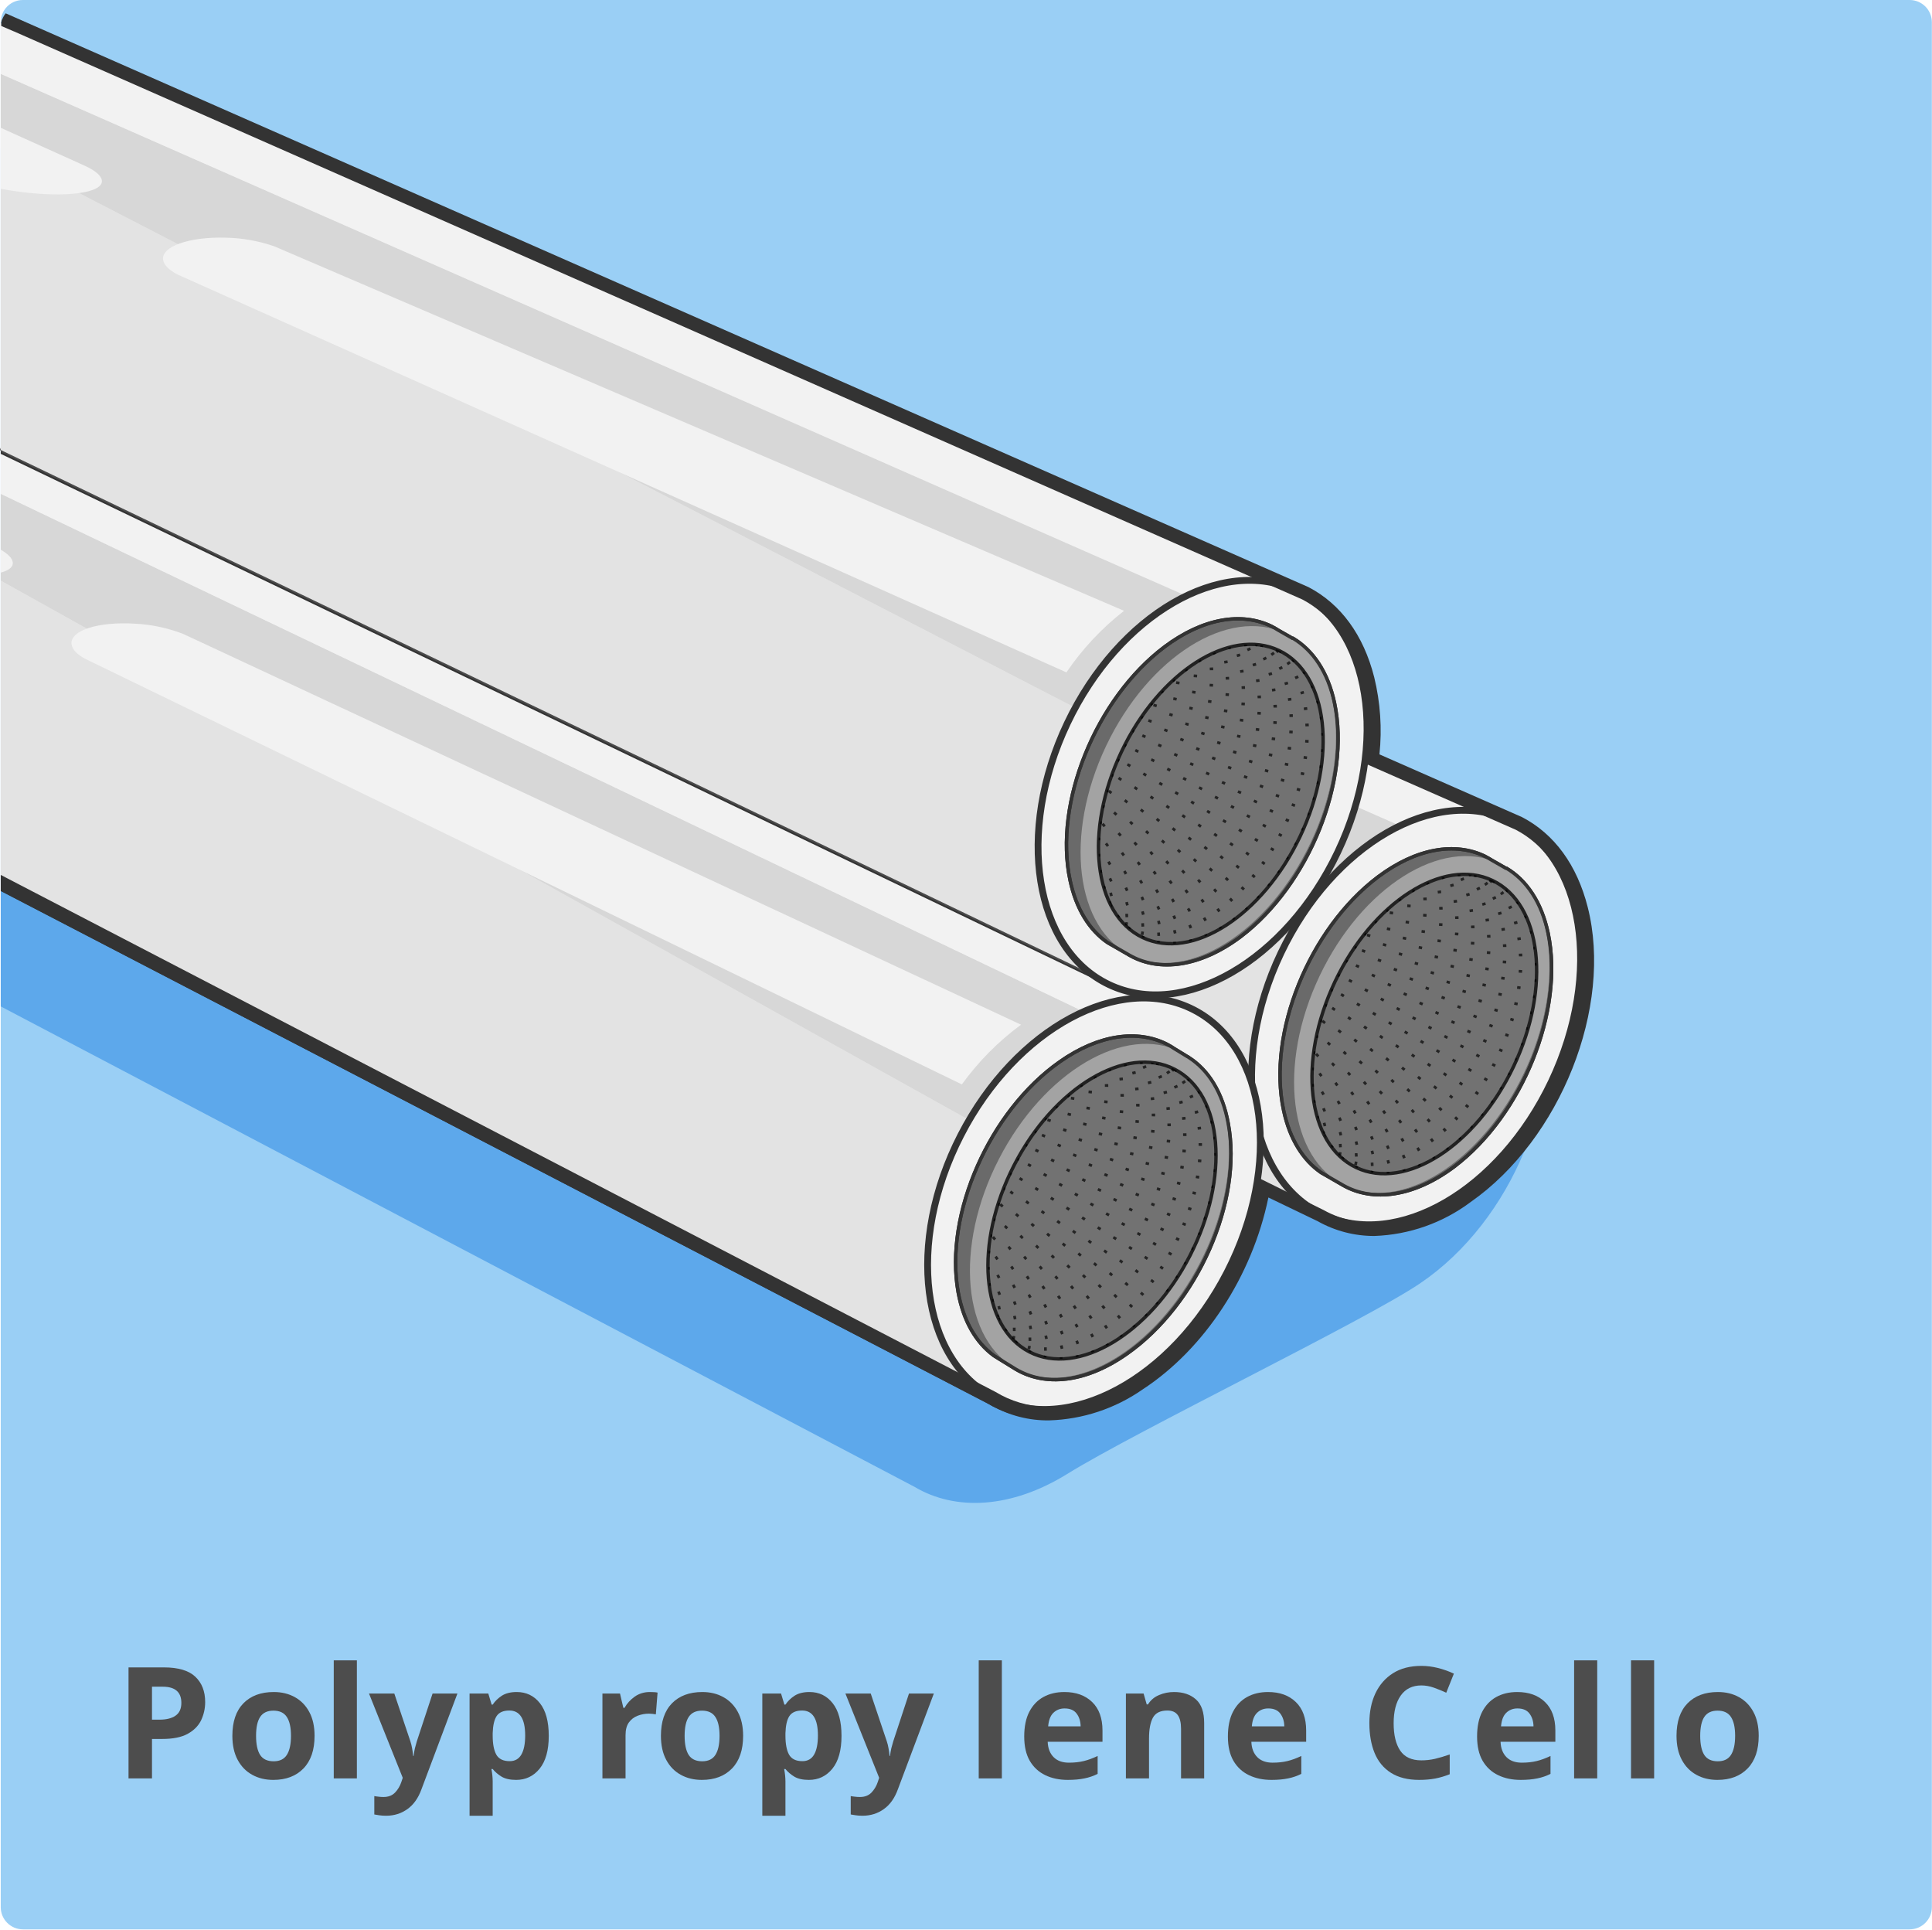
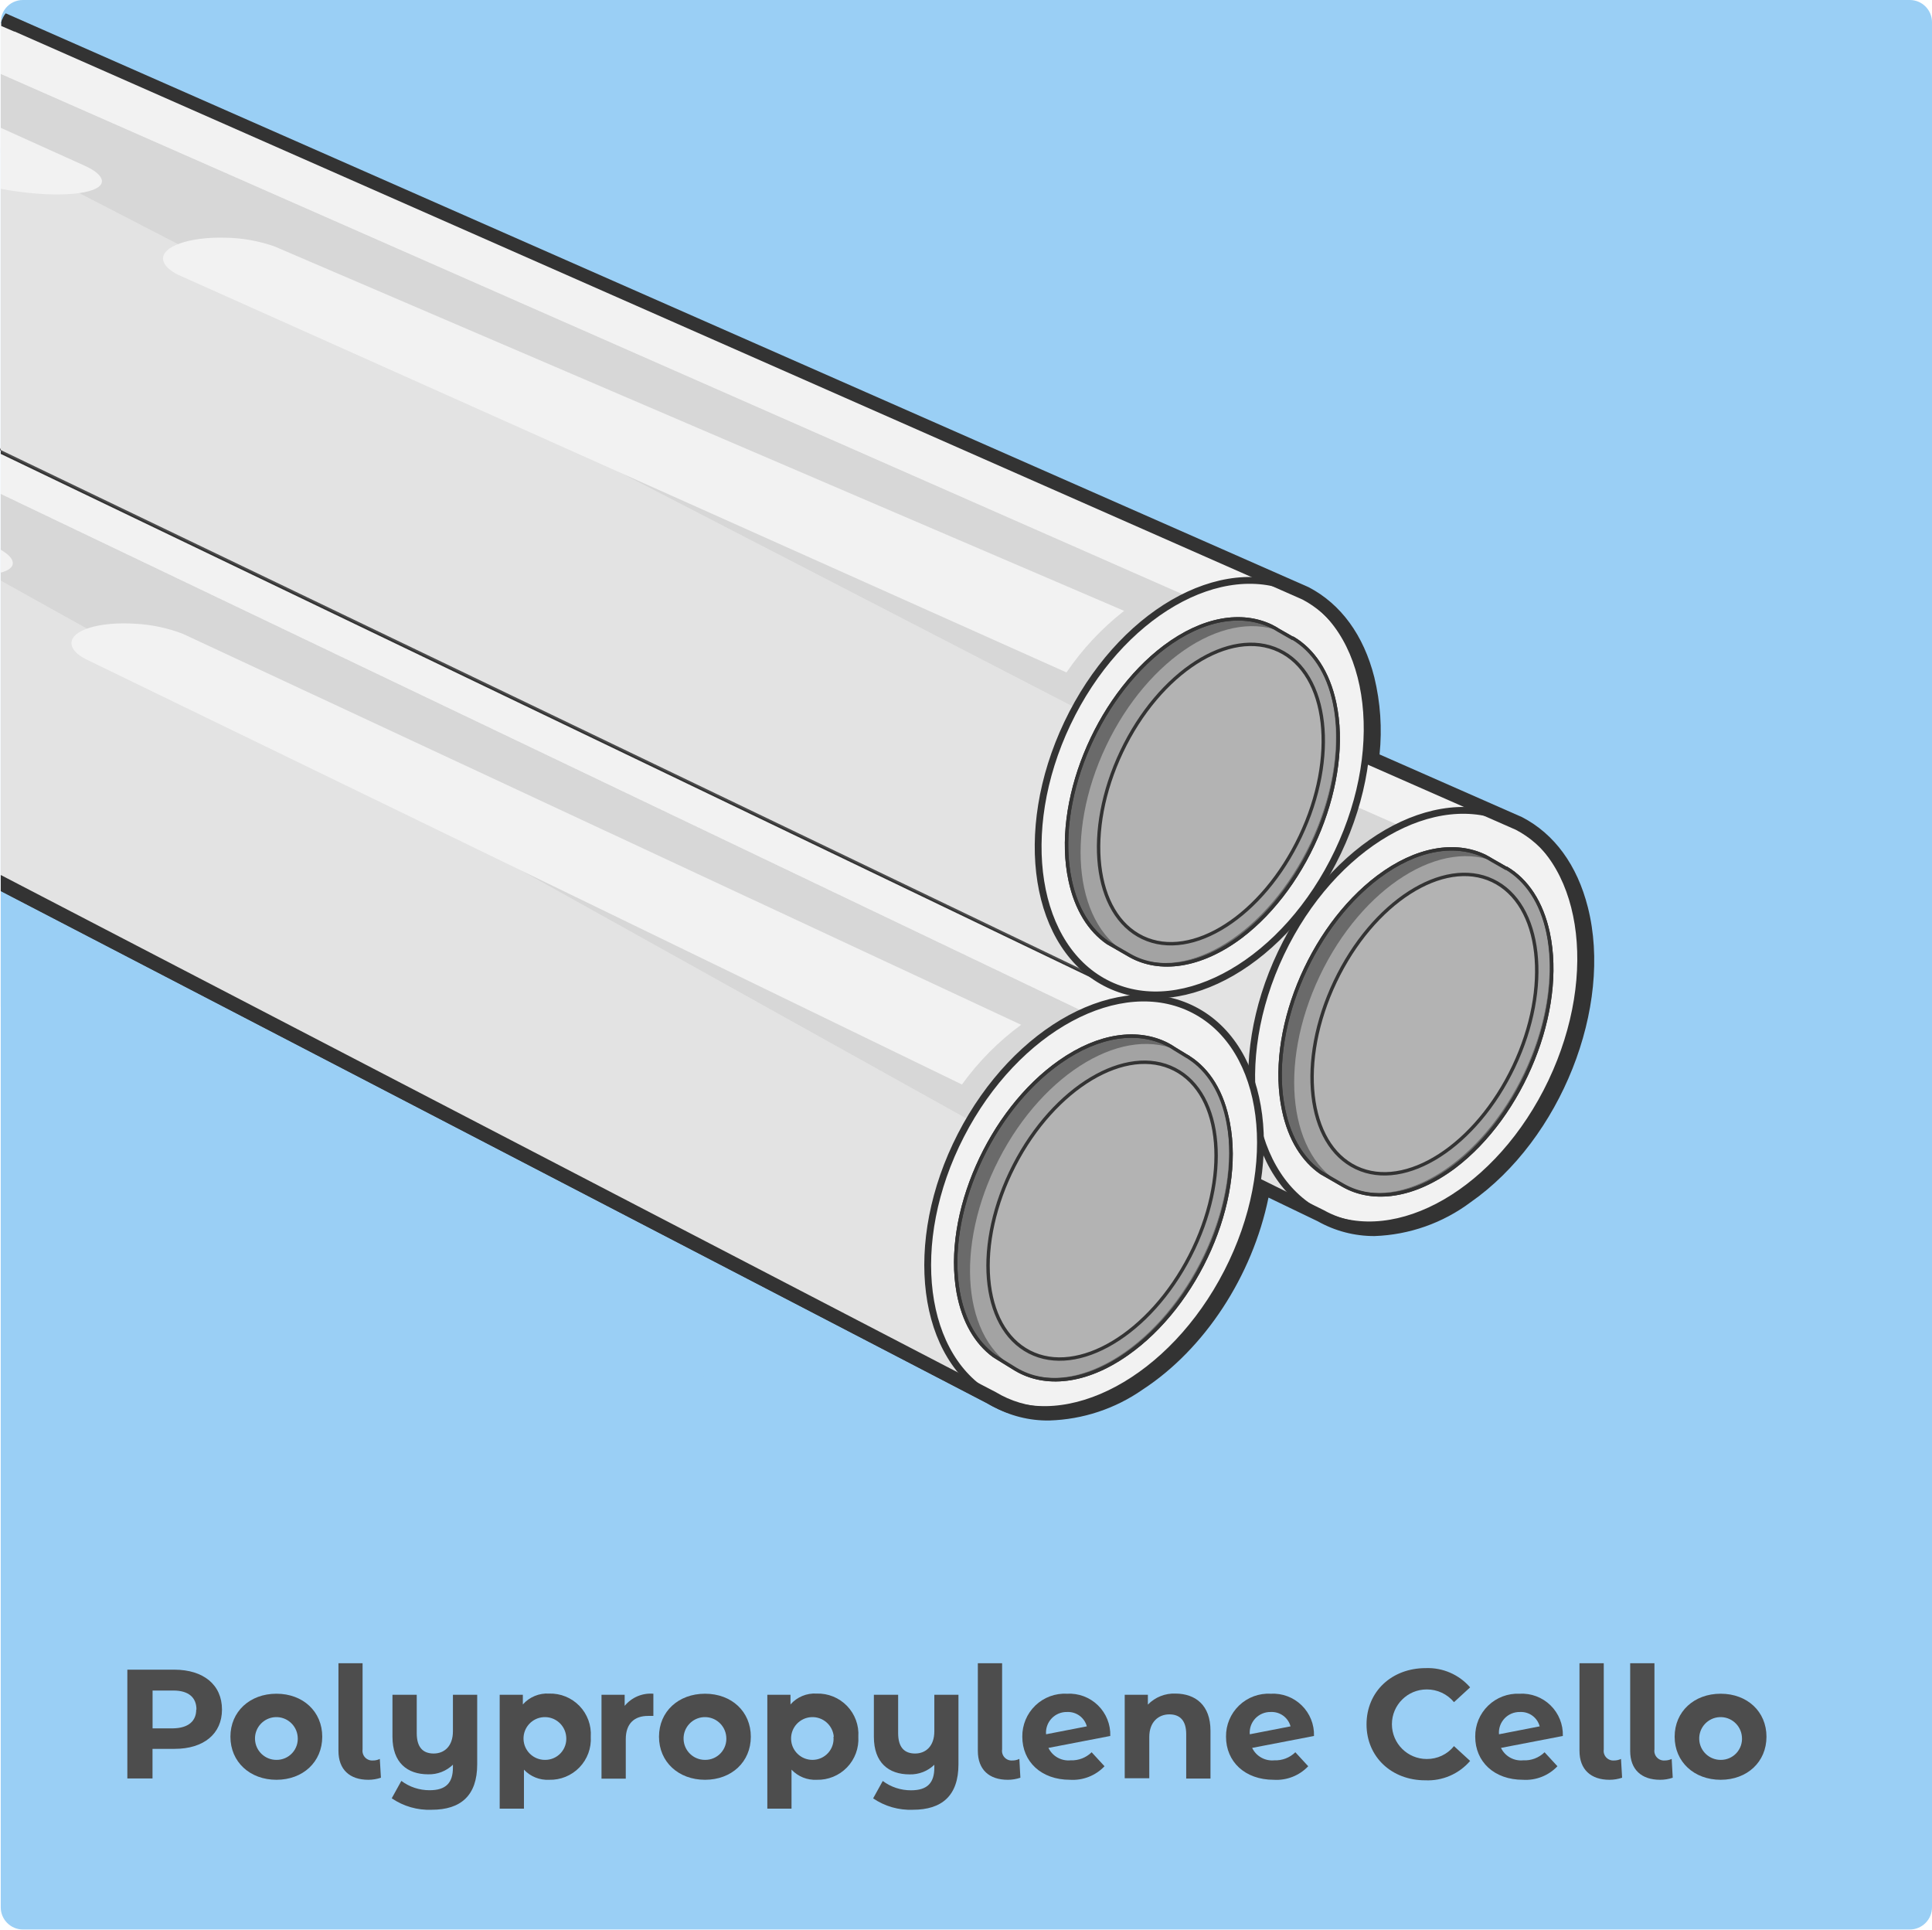
- <svg xmlns="http://www.w3.org/2000/svg" viewBox="0 0 261.12 260.72">
+ <svg xmlns="http://www.w3.org/2000/svg" id="Layer_1" data-name="Layer 1" viewBox="0 0 261.1 260.72">
  <defs>
-     <clipPath id="clip-path">
-       <ellipse cx="192.5" cy="138.37" rx="21.47" ry="13.36" transform="translate(-15.08 252.88) rotate(-64.59)" fill="none" />
+     <style>.cls-1,.cls-10,.cls-14{fill:none;}.cls-2{fill:#9acff5;}.cls-3,.cls-6{fill:#f2f2f2;}.cls-4{fill:#333;}.cls-13,.cls-5,.cls-8{fill:#a3a3a3;}.cls-5{opacity:0.2;}.cls-13,.cls-16,.cls-5{isolation:isolate;}.cls-10,.cls-11,.cls-14,.cls-6,.cls-7{stroke:#333;stroke-miterlimit:10;}.cls-6{stroke-width:0.92px;}.cls-7{fill:#6a6a6a;}.cls-10,.cls-11,.cls-14,.cls-7{stroke-width:0.46px;}.cls-9{clip-path:url(#clip-path);}.cls-10{stroke-dasharray:0.37 1.84;}.cls-11{fill:#b3b3b3;}.cls-12{clip-path:url(#clip-path-2);}.cls-13{opacity:0.5;}.cls-15{clip-path:url(#clip-path-3);}.cls-17{fill:#4d4d4d;}</style>
+     <clipPath id="clip-path" transform="translate(0 0)">
+       <ellipse class="cls-1" cx="192.5" cy="138.38" rx="21.47" ry="13.36" transform="translate(-15.09 252.88) rotate(-64.59)" />
    </clipPath>
-     <clipPath id="clip-path-2">
-       <ellipse cx="148.93" cy="163.57" rx="21.47" ry="13.36" transform="translate(-64.62 221.28) rotate(-62.8)" fill="none" />
+     <clipPath id="clip-path-2" transform="translate(0 0)">
+       <ellipse class="cls-1" cx="148.94" cy="163.59" rx="21.47" ry="13.36" transform="translate(-64.64 221.28) rotate(-62.8)" />
    </clipPath>
-     <clipPath id="clip-path-3">
-       <ellipse cx="163.64" cy="107.29" rx="21.47" ry="13.36" transform="translate(-3.48 209.07) rotate(-64.59)" fill="none" />
+     <clipPath id="clip-path-3" transform="translate(0 0)">
+       <ellipse class="cls-1" cx="163.65" cy="107.3" rx="21.47" ry="13.36" transform="translate(-3.49 209.07) rotate(-64.59)" />
    </clipPath>
  </defs>
-   <g style="isolation:isolate">
-     <g id="Layer_1" data-name="Layer 1">
-       <path d="M.1,3V257.72a3,3,0,0,0,3,3h255a3,3,0,0,0,3-3V3a3,3,0,0,0-3-3H3.1A3,3,0,0,0,.77,1.1a3,3,0,0,0-.6,1.25v0l0,.46A.76.76,0,0,0,.1,3Z" fill="#9acff5" />
-       <path d="M.1,20V136l123.5,64.92c5.51,3.29,13.07,2.95,20.64-1.74,9.41-5.83,40.34-20.77,47.7-25.76,12.45-8.42,19.69-26.06,16.19-39.38-1.48-5.62-4.64-9.58-8.73-11.64l-21.57-9.2a30,30,0,0,0-.63-11.14c-1.48-5.63-4.64-9.58-8.74-11.64Z" fill="#9acff5" style="mix-blend-mode:multiply" />
-       <path d="M29,34.78V92.15l148.93,71.53a14.86,14.86,0,0,0,9.12,1.71,23,23,0,0,0,10.4-4.22c11.82-8.27,18.7-25.57,15.38-38.63-1.41-5.52-4.41-9.4-8.3-11.42L29.09,33.9l-.06.23A2.81,2.81,0,0,0,29,34.78Z" fill="#f2f2f2" />
-       <path d="M29,91.89v.52l148.83,71.48a14.7,14.7,0,0,0,7.28,1.87,22,22,0,0,0,12.47-4.41c11.87-8.3,18.81-25.74,15.47-38.87-1.38-5.43-4.29-9.43-8.41-11.57L29.17,33.68a2.15,2.15,0,0,0-.14.45l175.37,77.2c4,2.07,6.81,6,8.16,11.27,3.3,13-3.56,30.17-15.28,38.38-6.72,4.69-13.75,5.61-19.28,2.5h0Z" fill="#333" />
-       <path d="M29,41.07v10.6l158.88,82.09c4.06,2.44,7,6.74,8,12.61a30.24,30.24,0,0,1-.41,11.53c7.37-9.05,11-21.86,8.42-32.08-1.41-5.52-4.41-9.4-8.3-11.42Z" fill="#a3a3a3" opacity="0.2" />
-       <path d="M29,41.07V92.15l148.93,71.53a14.86,14.86,0,0,0,9.12,1.71c.48-.29,1-.61,1.44-.94,11.82-8.27,18.7-25.56,15.38-38.63-1.41-5.52-4.41-9.4-8.3-11.42Z" fill="#a3a3a3" opacity="0.2" />
-       <ellipse cx="191.39" cy="137.51" rx="29.47" ry="20.24" transform="translate(-14.96 251.34) rotate(-64.58)" fill="#f2f2f2" stroke="#333" stroke-miterlimit="10" stroke-width="0.92" />
-       <path d="M209.23,126.08c-.89-4.18-2.92-7.14-5.62-8.75h0l-.09,0-.11-.07-1.75-1c-.33-.2-.67-.4-1-.57h0c-4-1.91-9.21-1.1-14.43,2.82-9.27,7-15,21.09-12.74,31.55.83,3.9,2.64,6.73,5.07,8.4l0,0,.63.36.14.08,2.22,1.28h0c4,2.27,9.52,1.58,15-2.53C205.76,150.67,211.46,136.55,209.23,126.08Z" fill="#6a6a6a" stroke="#333" stroke-miterlimit="10" stroke-width="0.46" />
-       <ellipse cx="192.16" cy="138.44" rx="24.12" ry="15.29" transform="translate(-15.34 252.61) rotate(-64.59)" fill="#a3a3a3" />
-       <g clip-path="url(#clip-path)">
-         <ellipse cx="190.34" cy="137.11" rx="21.47" ry="13.36" transform="translate(-15.17 250.22) rotate(-64.59)" fill="none" stroke="#333" stroke-miterlimit="10" stroke-width="0.46" stroke-dasharray="0.37 1.84" />
-         <ellipse cx="192.5" cy="138.37" rx="21.47" ry="13.36" transform="translate(-15.08 252.88) rotate(-64.59)" fill="none" stroke="#333" stroke-miterlimit="10" stroke-width="0.46" stroke-dasharray="0.37 1.84" />
-         <ellipse cx="188.19" cy="135.85" rx="21.47" ry="13.36" transform="translate(-15.26 247.55) rotate(-64.59)" fill="none" stroke="#333" stroke-miterlimit="10" stroke-width="0.46" stroke-dasharray="0.37 1.84" />
-         <ellipse cx="186.04" cy="134.59" rx="21.47" ry="13.36" transform="translate(-15.35 244.89) rotate(-64.59)" fill="none" stroke="#333" stroke-miterlimit="10" stroke-width="0.46" stroke-dasharray="0.37 1.84" />
-         <ellipse cx="183.89" cy="133.32" rx="21.47" ry="13.36" transform="translate(-15.44 242.22) rotate(-64.59)" fill="none" stroke="#333" stroke-miterlimit="10" stroke-width="0.46" stroke-dasharray="0.37 1.84" />
-         <ellipse cx="181.73" cy="132.06" rx="21.47" ry="13.36" transform="translate(-15.53 239.56) rotate(-64.59)" fill="none" stroke="#333" stroke-miterlimit="10" stroke-width="0.46" stroke-dasharray="0.37 1.84" />
-         <ellipse cx="179.58" cy="130.8" rx="21.47" ry="13.36" transform="translate(-15.62 236.89) rotate(-64.59)" fill="none" stroke="#333" stroke-miterlimit="10" stroke-width="0.46" stroke-dasharray="0.37 1.84" />
-         <ellipse cx="177.43" cy="129.54" rx="21.47" ry="13.36" transform="translate(-15.71 234.23) rotate(-64.59)" fill="none" stroke="#333" stroke-miterlimit="10" stroke-width="0.46" stroke-dasharray="0.37 1.84" />
-         <ellipse cx="175.28" cy="128.28" rx="21.47" ry="13.36" transform="translate(-15.8 231.56) rotate(-64.59)" fill="none" stroke="#333" stroke-miterlimit="10" stroke-width="0.46" stroke-dasharray="0.37 1.84" />
-         <ellipse cx="173.12" cy="127.01" rx="21.47" ry="13.36" transform="translate(-15.88 228.9) rotate(-64.59)" fill="none" stroke="#333" stroke-miterlimit="10" stroke-width="0.46" stroke-dasharray="0.37 1.84" />
-         <ellipse cx="170.97" cy="125.75" rx="21.47" ry="13.36" transform="translate(-15.97 226.23) rotate(-64.59)" fill="none" stroke="#333" stroke-miterlimit="10" stroke-width="0.46" stroke-dasharray="0.37 1.84" />
-       </g>
-       <ellipse cx="192.5" cy="138.37" rx="21.47" ry="13.36" transform="translate(-15.08 252.88) rotate(-64.59)" fill="#b3b3b3" stroke="#333" stroke-miterlimit="10" stroke-width="0.46" style="mix-blend-mode:multiply" />
-       <path d="M166.39,170.74,53.14,117.93a21,21,0,0,0-6.5-1.38c-5-.31-8.82.94-8.58,2.78.09.72.79,1.43,1.91,2l118.37,57.44A36.68,36.68,0,0,1,166.39,170.74Z" fill="#f2f2f2" />
-       <path d="M.1,59.42v59.69l133.44,69.3a14.89,14.89,0,0,0,9.07,2,23,23,0,0,0,10.52-3.9c12.08-7.89,19.49-25,16.58-38.13-1.23-5.56-4.11-9.53-7.94-11.67Z" fill="#f2f2f2" />
-       <path d="M.12,119.87v.52l133.22,69.2a14.78,14.78,0,0,0,7.22,2.09,22,22,0,0,0,12.6-4c12.12-7.92,19.6-25.14,16.67-38.36-1.21-5.47-4-9.56-8-11.83L.15,60.39a2.52,2.52,0,0,0-.15.44l161.57,77.05c3.92,2.2,6.62,6.18,7.8,11.52,2.89,13.06-4.5,30-16.47,37.89-6.86,4.47-13.92,5.17-19.35,1.89h0Z" fill="#333" />
-       <path d="M.1,66.75V78.44l144.33,80.38c4,2.56,6.75,7,7.58,12.85a30.16,30.16,0,0,1-.77,11.51c7.65-8.81,11.7-21.5,9.42-31.8-1.24-5.56-4.12-9.53-7.94-11.67Z" fill="#a3a3a3" opacity="0.2" />
-       <path d="M.1,66.75v52.36l133.44,69.3a14.89,14.89,0,0,0,9.07,2q.73-.42,1.47-.9c12.07-7.89,19.48-25,16.57-38.13-1.23-5.56-4.11-9.53-7.93-11.67Z" fill="#a3a3a3" opacity="0.2" />
-       <ellipse cx="147.86" cy="162.67" rx="29.47" ry="20.24" transform="translate(-64.42 219.78) rotate(-62.79)" fill="#f2f2f2" stroke="#333" stroke-miterlimit="10" stroke-width="0.92" />
-       <path d="M166,151.81c-.76-4.2-2.69-7.23-5.34-8.92h0l-.08-.06-.12-.06-1.72-1.05a10,10,0,0,0-1-.6h0c-3.92-2-9.18-1.39-14.52,2.37-9.48,6.66-15.62,20.6-13.72,31.13.71,3.92,2.43,6.81,4.81,8.56l0,0,.62.39.13.08,2.19,1.35h0c4,2.39,9.47,1.87,15.06-2.06C161.81,176.28,168,162.34,166,151.81Z" fill="#6a6a6a" stroke="#333" stroke-miterlimit="10" stroke-width="0.46" />
-       <ellipse cx="148.6" cy="163.63" rx="24.12" ry="15.29" transform="translate(-64.86 221) rotate(-62.8)" fill="#a3a3a3" />
-       <g clip-path="url(#clip-path-2)">
-         <ellipse cx="148.6" cy="163.63" rx="24.12" ry="15.29" transform="translate(-64.86 221) rotate(-62.8)" fill="#a3a3a3" opacity="0.5" />
-         <ellipse cx="146.82" cy="162.24" rx="21.47" ry="13.36" transform="translate(-64.59 218.68) rotate(-62.8)" fill="none" stroke="#333" stroke-miterlimit="10" stroke-width="0.46" stroke-dasharray="0.37 1.84" />
-         <ellipse cx="148.93" cy="163.57" rx="21.47" ry="13.36" transform="translate(-64.62 221.28) rotate(-62.8)" fill="none" stroke="#333" stroke-miterlimit="10" stroke-width="0.46" stroke-dasharray="0.37 1.84" />
-         <ellipse cx="144.71" cy="160.92" rx="21.47" ry="13.36" transform="translate(-64.55 216.08) rotate(-62.8)" fill="none" stroke="#333" stroke-miterlimit="10" stroke-width="0.46" stroke-dasharray="0.37 1.84" />
-         <ellipse cx="142.6" cy="159.59" rx="21.47" ry="13.36" transform="translate(-64.52 213.48) rotate(-62.8)" fill="none" stroke="#333" stroke-miterlimit="10" stroke-width="0.46" stroke-dasharray="0.37 1.84" />
-         <ellipse cx="140.49" cy="158.26" rx="21.47" ry="13.36" transform="translate(-64.49 210.88) rotate(-62.8)" fill="none" stroke="#333" stroke-miterlimit="10" stroke-width="0.46" stroke-dasharray="0.37 1.84" />
-         <ellipse cx="138.37" cy="156.93" rx="21.47" ry="13.36" transform="translate(-64.45 208.28) rotate(-62.8)" fill="none" stroke="#333" stroke-miterlimit="10" stroke-width="0.46" stroke-dasharray="0.37 1.84" />
-         <ellipse cx="136.26" cy="155.6" rx="21.47" ry="13.36" transform="translate(-64.42 205.68) rotate(-62.8)" fill="none" stroke="#333" stroke-miterlimit="10" stroke-width="0.46" stroke-dasharray="0.37 1.84" />
-         <ellipse cx="134.15" cy="154.27" rx="21.47" ry="13.36" transform="translate(-64.38 203.08) rotate(-62.8)" fill="none" stroke="#333" stroke-miterlimit="10" stroke-width="0.46" stroke-dasharray="0.37 1.84" />
-         <ellipse cx="132.04" cy="152.94" rx="21.47" ry="13.36" transform="translate(-64.35 200.48) rotate(-62.8)" fill="none" stroke="#333" stroke-miterlimit="10" stroke-width="0.46" stroke-dasharray="0.37 1.84" />
-         <ellipse cx="129.93" cy="151.62" rx="21.47" ry="13.36" transform="translate(-64.31 197.88) rotate(-62.8)" fill="none" stroke="#333" stroke-miterlimit="10" stroke-width="0.46" stroke-dasharray="0.37 1.84" />
-         <ellipse cx="127.81" cy="150.29" rx="21.47" ry="13.36" transform="translate(-64.28 195.28) rotate(-62.8)" fill="none" stroke="#333" stroke-miterlimit="10" stroke-width="0.46" stroke-dasharray="0.37 1.84" />
-       </g>
-       <ellipse cx="148.93" cy="163.57" rx="21.47" ry="13.36" transform="translate(-64.62 221.28) rotate(-62.8)" fill="#b3b3b3" stroke="#333" stroke-miterlimit="10" stroke-width="0.46" style="mix-blend-mode:multiply" />
-       <path d="M138,138.47,24.75,85.66a21,21,0,0,0-6.5-1.38c-5-.31-8.82.93-8.58,2.78.09.72.79,1.43,1.91,2L130,146.54A36.68,36.68,0,0,1,138,138.47Z" fill="#f2f2f2" />
-       <path d="M.1,74.28v3.1c1.08-.29,1.68-.75,1.63-1.35S1.09,74.87.1,74.28Z" fill="#f2f2f2" />
-       <path d="M166,151.81c-.76-4.2-2.69-7.23-5.34-8.92h0l-.08-.06-.12-.06-1.72-1.05a10,10,0,0,0-1-.6h0c-3.92-2-9.18-1.39-14.52,2.37-9.48,6.66-15.62,20.6-13.72,31.13.71,3.92,2.43,6.81,4.81,8.56l0,0,.62.39.13.08,2.19,1.35h0c4,2.39,9.47,1.87,15.06-2.06C161.81,176.28,168,162.34,166,151.81Z" fill="none" stroke="#333" stroke-miterlimit="10" stroke-width="0.46" />
-       <path d="M209.23,126.08c-.89-4.18-2.92-7.14-5.62-8.75h0l-.09,0-.11-.07-1.75-1c-.33-.2-.67-.4-1-.57h0c-4-1.91-9.21-1.1-14.43,2.82-9.27,7-15,21.09-12.74,31.55.83,3.9,2.64,6.73,5.07,8.4l0,0,.63.36.14.08,2.22,1.28h0c4,2.27,9.52,1.58,15-2.53C205.76,150.67,211.46,136.55,209.23,126.08Z" fill="none" stroke="#333" stroke-miterlimit="10" stroke-width="0.46" />
-       <path d="M.1,3.7V61.07L149,132.6a14.86,14.86,0,0,0,9.12,1.71,23,23,0,0,0,10.4-4.22c11.82-8.27,18.7-25.57,15.38-38.63-1.41-5.52-4.41-9.4-8.3-11.42L.23,2.82l-.06.23A2.81,2.81,0,0,0,.1,3.7Z" fill="#f2f2f2" />
-       <path d="M.1,60.81v.52l148.83,71.48a14.7,14.7,0,0,0,7.28,1.87,22,22,0,0,0,12.47-4.41c11.87-8.3,18.81-25.74,15.47-38.87-1.38-5.43-4.29-9.43-8.41-11.57L.31,2.6a2.15,2.15,0,0,0-.14.45l175.37,77.2c4,2.07,6.81,6,8.16,11.27,3.3,13-3.56,30.17-15.28,38.38-6.72,4.69-13.75,5.61-19.28,2.5h0Z" fill="#333" />
-       <path d="M.1,10v10.6L159,102.68c4.06,2.44,7,6.74,8,12.61a30.24,30.24,0,0,1-.41,11.53c7.37-9,11-21.86,8.42-32.08-1.41-5.52-4.41-9.4-8.3-11.42Z" fill="#a3a3a3" opacity="0.2" />
-       <path d="M.1,10V61.07L149,132.6a14.86,14.86,0,0,0,9.12,1.71c.48-.29,1-.61,1.44-.94,11.82-8.27,18.7-25.56,15.38-38.63-1.41-5.52-4.41-9.4-8.3-11.42Z" fill="#a3a3a3" opacity="0.2" />
-       <ellipse cx="162.53" cy="106.43" rx="29.47" ry="20.24" transform="translate(-3.36 207.54) rotate(-64.58)" fill="#f2f2f2" stroke="#333" stroke-miterlimit="10" stroke-width="0.92" />
-       <path d="M180.37,95c-.89-4.18-2.92-7.14-5.62-8.75h0l-.09,0-.11-.07-1.75-1a10.2,10.2,0,0,0-1-.57h0c-4-1.91-9.21-1.1-14.43,2.82-9.27,7-15,21.09-12.74,31.55.83,3.89,2.64,6.73,5.07,8.4l0,0,.63.36.14.08,2.22,1.28h0c4,2.27,9.52,1.58,15-2.53C176.9,119.59,182.6,105.47,180.37,95Z" fill="#6a6a6a" stroke="#333" stroke-miterlimit="10" stroke-width="0.46" />
-       <ellipse cx="163.3" cy="107.36" rx="24.12" ry="15.29" transform="translate(-3.74 208.8) rotate(-64.59)" fill="#a3a3a3" />
-       <g clip-path="url(#clip-path-3)">
-         <ellipse cx="163.3" cy="107.36" rx="24.12" ry="15.29" transform="translate(-3.74 208.8) rotate(-64.59)" fill="#a3a3a3" opacity="0.5" />
-         <ellipse cx="161.48" cy="106.03" rx="21.47" ry="13.36" transform="translate(-3.57 206.4) rotate(-64.59)" fill="none" stroke="#333" stroke-miterlimit="10" stroke-width="0.46" stroke-dasharray="0.37 1.84" />
-         <ellipse cx="163.64" cy="107.29" rx="21.47" ry="13.36" transform="translate(-3.48 209.07) rotate(-64.59)" fill="none" stroke="#333" stroke-miterlimit="10" stroke-width="0.46" stroke-dasharray="0.37 1.84" />
-         <ellipse cx="159.33" cy="104.77" rx="21.47" ry="13.36" transform="translate(-3.66 203.74) rotate(-64.59)" fill="none" stroke="#333" stroke-miterlimit="10" stroke-width="0.46" stroke-dasharray="0.37 1.84" />
-         <ellipse cx="157.18" cy="103.5" rx="21.47" ry="13.36" transform="translate(-3.75 201.07) rotate(-64.59)" fill="none" stroke="#333" stroke-miterlimit="10" stroke-width="0.46" stroke-dasharray="0.37 1.84" />
-         <ellipse cx="155.03" cy="102.24" rx="21.47" ry="13.36" transform="translate(-3.84 198.41) rotate(-64.59)" fill="none" stroke="#333" stroke-miterlimit="10" stroke-width="0.46" stroke-dasharray="0.37 1.84" />
-         <ellipse cx="152.87" cy="100.98" rx="21.47" ry="13.36" transform="translate(-3.93 195.74) rotate(-64.59)" fill="none" stroke="#333" stroke-miterlimit="10" stroke-width="0.46" stroke-dasharray="0.37 1.84" />
-         <ellipse cx="150.72" cy="99.72" rx="21.47" ry="13.36" transform="translate(-4.02 193.08) rotate(-64.59)" fill="none" stroke="#333" stroke-miterlimit="10" stroke-width="0.46" stroke-dasharray="0.37 1.84" />
-         <ellipse cx="148.57" cy="98.46" rx="21.47" ry="13.36" transform="translate(-4.11 190.41) rotate(-64.59)" fill="none" stroke="#333" stroke-miterlimit="10" stroke-width="0.46" stroke-dasharray="0.37 1.84" />
-         <ellipse cx="146.42" cy="97.2" rx="21.47" ry="13.36" transform="translate(-4.2 187.75) rotate(-64.59)" fill="none" stroke="#333" stroke-miterlimit="10" stroke-width="0.46" stroke-dasharray="0.37 1.84" />
-         <ellipse cx="144.26" cy="95.93" rx="21.47" ry="13.36" transform="translate(-4.29 185.08) rotate(-64.59)" fill="none" stroke="#333" stroke-miterlimit="10" stroke-width="0.46" stroke-dasharray="0.37 1.84" />
-         <ellipse cx="142.11" cy="94.67" rx="21.47" ry="13.36" transform="translate(-4.38 182.42) rotate(-64.59)" fill="none" stroke="#333" stroke-miterlimit="10" stroke-width="0.46" stroke-dasharray="0.37 1.84" />
-       </g>
-       <ellipse cx="163.64" cy="107.29" rx="21.47" ry="13.36" transform="translate(-3.48 209.07) rotate(-64.59)" fill="#b3b3b3" stroke="#333" stroke-miterlimit="10" stroke-width="0.46" style="mix-blend-mode:multiply" />
-       <path d="M151.92,82.54,37.08,33.29a21.19,21.19,0,0,0-6.54-1.17c-5-.15-8.79,1.21-8.49,3,.11.72.84,1.41,2,2L144.13,90.86A36.79,36.79,0,0,1,151.92,82.54Z" fill="#f2f2f2" />
-       <path d="M.1,17.27v8.24c.83.16,1.69.3,2.58.41,6.31.83,11.28.15,11.09-1.53-.08-.66-.93-1.37-2.33-2Z" fill="#f2f2f2" />
-       <path d="M180.37,95c-.89-4.18-2.92-7.14-5.62-8.75h0l-.09,0-.11-.07-1.75-1a10.2,10.2,0,0,0-1-.57h0c-4-1.91-9.21-1.1-14.43,2.82-9.27,7-15,21.09-12.74,31.55.83,3.89,2.64,6.73,5.07,8.4l0,0,.63.36.14.08,2.22,1.28h0c4,2.27,9.52,1.58,15-2.53C176.9,119.59,182.6,105.47,180.37,95Z" fill="none" stroke="#333" stroke-miterlimit="10" stroke-width="0.46" />
-       <text transform="translate(15.48 240.32)" font-size="21" fill="#4d4d4d" font-family="MontserratAlternates-SemiBold, Montserrat Alternates" font-weight="700">
-         <tspan letter-spacing="-0.01em">P</tspan>
-         <tspan x="14.99" y="0">olyp</tspan>
-         <tspan x="64.3" y="0" letter-spacing="-0.01em">r</tspan>
-         <tspan x="72.91" y="0" letter-spacing="0em">opy</tspan>
-         <tspan x="115.16" y="0" letter-spacing="-0.01em">l</tspan>
-         <tspan x="122.01" y="0" letter-spacing="0em">e</tspan>
-         <tspan x="135.05" y="0" letter-spacing="0.01em">n</tspan>
-         <tspan x="149.54" y="0" letter-spacing="0em">e </tspan>
-         <tspan x="168.38" y="0" letter-spacing="-0.02em">C</tspan>
-         <tspan x="183.22" y="0" letter-spacing="0em">el</tspan>
-         <tspan x="203.32" y="0" letter-spacing="-0.01em">l</tspan>
-         <tspan x="210.17" y="0">o</tspan>
-       </text>
-       <path d="M.1,118.23v2.18l133.58,69.33a15.34,15.34,0,0,0,7.61,2.2h.54a23.31,23.31,0,0,0,12.6-4.18c8.39-5.48,14.82-15.34,17-25.94l6.65,3.2a15.5,15.5,0,0,0,7.68,2,23,23,0,0,0,13-4.58c12.16-8.5,19.26-26.38,15.83-39.85-1.44-5.69-4.51-9.9-8.88-12.17l-19.27-8.48a30.52,30.52,0,0,0-.71-10.43c-1.44-5.69-4.52-9.9-8.88-12.17L.77,1.8a3,3,0,0,0-.6,1.25v0l0,.46,1.58.68.2.08h0L176,81c3.83,2,6.58,5.79,7.89,11a29.43,29.43,0,0,1,.6,10.45l-.08.68,20.46,9c3.82,2,6.57,5.79,7.88,11,3.26,12.79-3.52,29.79-15.1,37.89-6.51,4.55-13.49,5.46-18.77,2.49L170,159.12l-.21,1.2c-1.79,10.4-8.22,20.57-16.39,25.91a21.25,21.25,0,0,1-12.07,3.87,13.76,13.76,0,0,1-6.77-2Z" fill="#333" />
+   <g id="Layer_1-2" data-name="Layer 1">
+     <path class="cls-2" d="M.1,3V257.72a3,3,0,0,0,3,3h255a3,3,0,0,0,3-3V3a3,3,0,0,0-3-3H3.1A3,3,0,0,0,.77,1.1a3,3,0,0,0-.6,1.25h0v.46A.62.62,0,0,0,.1,3Z" transform="translate(0 0)" />
+     <path class="cls-2" d="M.1,20V136l123.5,64.92c5.51,3.29,13.07,3,20.64-1.74,9.41-5.83,40.34-20.77,47.7-25.76,12.45-8.42,19.69-26.06,16.19-39.38-1.48-5.62-4.64-9.58-8.73-11.64l-21.57-9.2a30.07,30.07,0,0,0-.63-11.14c-1.48-5.63-4.64-9.58-8.74-11.64Z" transform="translate(0 0)" />
+     <path class="cls-3" d="M29,34.78V92.15l148.93,71.53a14.84,14.84,0,0,0,9.12,1.71,23.12,23.12,0,0,0,10.4-4.22c11.82-8.27,18.7-25.57,15.38-38.63-1.41-5.52-4.41-9.4-8.3-11.42L29.09,33.9l-.06.23A2.35,2.35,0,0,0,29,34.78Z" transform="translate(0 0)" />
+     <path class="cls-4" d="M29,91.89v.52l148.83,71.48a14.7,14.7,0,0,0,7.28,1.87,22.07,22.07,0,0,0,12.47-4.41c11.87-8.3,18.81-25.74,15.47-38.87-1.38-5.43-4.29-9.43-8.41-11.57L29.17,33.68a2.35,2.35,0,0,0-.14.45l175.37,77.2c4,2.07,6.81,6,8.16,11.27,3.3,13-3.56,30.17-15.28,38.38-6.72,4.69-13.75,5.61-19.28,2.5h0Z" transform="translate(0 0)" />
+     <path class="cls-5" d="M29,41.07v10.6l158.88,82.09c4.06,2.44,7,6.74,8,12.61a30.24,30.24,0,0,1-.41,11.53c7.37-9.05,11-21.86,8.42-32.08-1.41-5.52-4.41-9.4-8.3-11.42Z" transform="translate(0 0)" />
+     <path class="cls-5" d="M29,41.07V92.15l148.93,71.53a14.84,14.84,0,0,0,9.12,1.71c.48-.29,1-.61,1.44-.94,11.82-8.27,18.7-25.56,15.38-38.63-1.41-5.52-4.41-9.4-8.3-11.42Z" transform="translate(0 0)" />
+     <ellipse class="cls-6" cx="191.39" cy="137.51" rx="29.47" ry="20.24" transform="translate(-14.96 251.34) rotate(-64.58)" />
+     <path class="cls-7" d="M209.23,126.08c-.89-4.18-2.92-7.14-5.62-8.75h-.09l-.11-.07-1.75-1c-.33-.2-.67-.4-1-.57h0c-4-1.91-9.21-1.1-14.43,2.82-9.27,7-15,21.09-12.74,31.55.83,3.9,2.64,6.73,5.07,8.4h0l.63.36.14.08,2.22,1.28h0c4,2.27,9.52,1.58,15-2.53C205.76,150.67,211.46,136.55,209.23,126.08Z" transform="translate(0 0)" />
+     <ellipse class="cls-8" cx="192.16" cy="138.44" rx="24.12" ry="15.29" transform="translate(-15.34 252.61) rotate(-64.59)" />
+     <g class="cls-9">
+       <ellipse class="cls-10" cx="190.35" cy="137.13" rx="21.47" ry="13.36" transform="translate(-15.19 250.22) rotate(-64.59)" />
+       <ellipse class="cls-10" cx="192.5" cy="138.38" rx="21.47" ry="13.36" transform="translate(-15.09 252.88) rotate(-64.59)" />
+       <ellipse class="cls-10" cx="188.2" cy="135.86" rx="21.47" ry="13.36" transform="translate(-15.27 247.55) rotate(-64.59)" />
+       <ellipse class="cls-10" cx="186.05" cy="134.6" rx="21.47" ry="13.36" transform="translate(-15.36 244.89) rotate(-64.59)" />
+       <ellipse class="cls-10" cx="183.89" cy="133.33" rx="21.47" ry="13.36" transform="translate(-15.44 242.22) rotate(-64.59)" />
+       <ellipse class="cls-10" cx="181.73" cy="132.08" rx="21.47" ry="13.36" transform="translate(-15.55 239.56) rotate(-64.59)" />
+       <ellipse class="cls-10" cx="179.58" cy="130.81" rx="21.47" ry="13.36" transform="translate(-15.63 236.89) rotate(-64.59)" />
+       <ellipse class="cls-10" cx="177.43" cy="129.55" rx="21.47" ry="13.36" transform="translate(-15.72 234.23) rotate(-64.59)" />
+       <ellipse class="cls-10" cx="175.28" cy="128.28" rx="21.47" ry="13.36" transform="translate(-15.8 231.56) rotate(-64.59)" />
+       <ellipse class="cls-10" cx="173.13" cy="127.03" rx="21.47" ry="13.36" transform="translate(-15.9 228.9) rotate(-64.59)" />
+       <ellipse class="cls-10" cx="170.98" cy="125.76" rx="21.47" ry="13.36" transform="translate(-15.98 226.23) rotate(-64.59)" />
    </g>
+     <ellipse class="cls-11" cx="192.5" cy="138.38" rx="21.47" ry="13.36" transform="translate(-15.09 252.88) rotate(-64.59)" />
+     <path class="cls-3" d="M166.39,170.74,53.14,117.93a21,21,0,0,0-6.5-1.38c-5-.31-8.82.94-8.58,2.78.09.72.79,1.43,1.91,2l118.37,57.44A36.72,36.72,0,0,1,166.39,170.74Z" transform="translate(0 0)" />
+     <path class="cls-3" d="M.1,59.42v59.69l133.44,69.3a14.84,14.84,0,0,0,9.07,2,23,23,0,0,0,10.52-3.9c12.08-7.89,19.49-25,16.58-38.13-1.23-5.56-4.11-9.53-7.94-11.67Z" transform="translate(0 0)" />
+     <path class="cls-4" d="M.12,119.87v.52l133.22,69.2a14.72,14.72,0,0,0,7.22,2.09,22,22,0,0,0,12.6-4c12.12-7.92,19.6-25.14,16.67-38.36-1.21-5.47-4-9.56-8-11.83L.15,60.39a3.26,3.26,0,0,0-.15.44l161.57,77.05c3.92,2.2,6.62,6.18,7.8,11.52,2.89,13.06-4.5,30-16.47,37.89-6.86,4.47-13.92,5.17-19.35,1.89h0Z" transform="translate(0 0)" />
+     <path class="cls-5" d="M.1,66.75V78.44l144.33,80.38c4,2.56,6.75,7,7.58,12.85a30.18,30.18,0,0,1-.77,11.51c7.65-8.81,11.7-21.5,9.42-31.8-1.24-5.56-4.12-9.53-7.94-11.67Z" transform="translate(0 0)" />
+     <path class="cls-5" d="M.1,66.75v52.36l133.44,69.3a14.84,14.84,0,0,0,9.07,2q.73-.42,1.47-.9c12.07-7.89,19.48-25,16.57-38.13-1.23-5.56-4.11-9.53-7.93-11.67Z" transform="translate(0 0)" />
+     <ellipse class="cls-6" cx="147.86" cy="162.66" rx="29.47" ry="20.24" transform="translate(-64.41 219.78) rotate(-62.79)" />
+     <path class="cls-7" d="M166,151.81c-.76-4.2-2.69-7.23-5.34-8.92h0l-.08-.06-.12-.06-1.72-1.05a10.18,10.18,0,0,0-1-.6h0c-3.92-2-9.18-1.39-14.52,2.37-9.48,6.66-15.62,20.6-13.72,31.13.71,3.92,2.43,6.81,4.81,8.56h0l.62.39.13.08,2.19,1.35h0c4,2.39,9.47,1.87,15.06-2.06C161.81,176.28,168,162.34,166,151.81Z" transform="translate(0 0)" />
+     <ellipse class="cls-8" cx="148.6" cy="163.63" rx="24.12" ry="15.29" transform="translate(-64.86 221) rotate(-62.8)" />
+     <g class="cls-12">
+       <ellipse class="cls-13" cx="148.6" cy="163.63" rx="24.12" ry="15.29" transform="translate(-64.86 221) rotate(-62.8)" />
+       <ellipse class="cls-10" cx="146.82" cy="162.26" rx="21.47" ry="13.36" transform="translate(-64.6 218.67) rotate(-62.8)" />
+       <ellipse class="cls-10" cx="148.94" cy="163.59" rx="21.47" ry="13.36" transform="translate(-64.64 221.28) rotate(-62.8)" />
+       <ellipse class="cls-10" cx="144.72" cy="160.93" rx="21.47" ry="13.36" transform="translate(-64.56 216.09) rotate(-62.8)" />
+       <ellipse class="cls-10" cx="142.6" cy="159.6" rx="21.47" ry="13.36" transform="translate(-64.53 213.48) rotate(-62.8)" />
+       <ellipse class="cls-10" cx="140.49" cy="158.27" rx="21.47" ry="13.36" transform="translate(-64.49 210.87) rotate(-62.8)" />
+       <ellipse class="cls-10" cx="138.37" cy="156.94" rx="21.47" ry="13.36" transform="translate(-64.46 208.28) rotate(-62.8)" />
+       <ellipse class="cls-10" cx="136.26" cy="155.61" rx="21.47" ry="13.36" transform="translate(-64.43 205.67) rotate(-62.8)" />
+       <ellipse class="cls-10" cx="134.15" cy="154.28" rx="21.47" ry="13.36" transform="translate(-64.39 203.07) rotate(-62.8)" />
+       <ellipse class="cls-10" cx="132.03" cy="152.95" rx="21.47" ry="13.36" transform="translate(-64.36 200.47) rotate(-62.8)" />
+       <ellipse class="cls-10" cx="129.93" cy="151.62" rx="21.47" ry="13.36" transform="translate(-64.31 197.88) rotate(-62.8)" />
+       <ellipse class="cls-10" cx="127.81" cy="150.3" rx="21.47" ry="13.36" transform="translate(-64.29 195.28) rotate(-62.8)" />
+     </g>
+     <ellipse class="cls-11" cx="148.94" cy="163.59" rx="21.47" ry="13.36" transform="translate(-64.64 221.28) rotate(-62.8)" />
+     <path class="cls-3" d="M138,138.47,24.75,85.66a21,21,0,0,0-6.5-1.38c-5-.31-8.82.93-8.58,2.78.09.72.79,1.43,1.91,2L130,146.54A36.67,36.67,0,0,1,138,138.47Z" transform="translate(0 0)" />
+     <path class="cls-3" d="M.1,74.28v3.1c1.08-.29,1.68-.75,1.63-1.35S1.09,74.87.1,74.28Z" transform="translate(0 0)" />
+     <path class="cls-14" d="M166,151.81c-.76-4.2-2.69-7.23-5.34-8.92h0l-.08-.06-.12-.06-1.72-1.05a10.18,10.18,0,0,0-1-.6h0c-3.92-2-9.18-1.39-14.52,2.37-9.48,6.66-15.62,20.6-13.72,31.13.71,3.92,2.43,6.81,4.81,8.56h0l.62.39.13.08,2.19,1.35h0c4,2.39,9.47,1.87,15.06-2.06C161.81,176.28,168,162.34,166,151.81Z" transform="translate(0 0)" />
+     <path class="cls-14" d="M209.23,126.08c-.89-4.18-2.92-7.14-5.62-8.75h-.09l-.11-.07-1.75-1c-.33-.2-.67-.4-1-.57h0c-4-1.91-9.21-1.1-14.43,2.82-9.27,7-15,21.09-12.74,31.55.83,3.9,2.64,6.73,5.07,8.4h0l.63.36.14.08,2.22,1.28h0c4,2.27,9.52,1.58,15-2.53C205.76,150.67,211.46,136.55,209.23,126.08Z" transform="translate(0 0)" />
+     <path class="cls-3" d="M.1,3.7V61.07L149,132.6a14.84,14.84,0,0,0,9.12,1.71,23.12,23.12,0,0,0,10.4-4.22c11.82-8.27,18.7-25.57,15.38-38.63-1.41-5.52-4.41-9.4-8.3-11.42L.23,2.82l-.06.23A2.81,2.81,0,0,0,.1,3.7Z" transform="translate(0 0)" />
+     <path class="cls-4" d="M.1,60.81v.52l148.83,71.48a14.7,14.7,0,0,0,7.28,1.87,22.07,22.07,0,0,0,12.47-4.41c11.87-8.3,18.81-25.74,15.47-38.87-1.38-5.43-4.29-9.43-8.41-11.57L.31,2.6a2.35,2.35,0,0,0-.14.45l175.37,77.2c4,2.07,6.81,6,8.16,11.27,3.3,13-3.56,30.17-15.28,38.38-6.72,4.69-13.75,5.61-19.28,2.5h0Z" transform="translate(0 0)" />
+     <path class="cls-5" d="M.1,10V20.6L159,102.68c4.06,2.44,7,6.74,8,12.61a30.24,30.24,0,0,1-.41,11.53c7.37-9,11-21.86,8.42-32.08-1.41-5.52-4.41-9.4-8.3-11.42Z" transform="translate(0 0)" />
+     <path class="cls-5" d="M.1,10V61.07L149,132.6a14.84,14.84,0,0,0,9.12,1.71c.48-.29,1-.61,1.44-.94,11.82-8.27,18.7-25.56,15.38-38.63-1.41-5.52-4.41-9.4-8.3-11.42Z" transform="translate(0 0)" />
+     <ellipse class="cls-6" cx="162.53" cy="106.43" rx="29.47" ry="20.24" transform="translate(-3.36 207.54) rotate(-64.58)" />
+     <path class="cls-7" d="M180.37,95c-.89-4.18-2.92-7.14-5.62-8.75h-.09l-.11-.07-1.75-1a9.9,9.9,0,0,0-1-.57h0c-4-1.91-9.21-1.1-14.43,2.82-9.27,7-15,21.09-12.74,31.55.83,3.89,2.64,6.73,5.07,8.4h0l.63.36.14.08,2.22,1.28h0c4,2.27,9.52,1.58,15-2.53C176.9,119.59,182.6,105.47,180.37,95Z" transform="translate(0 0)" />
+     <ellipse class="cls-8" cx="163.3" cy="107.36" rx="24.12" ry="15.29" transform="translate(-3.75 208.8) rotate(-64.59)" />
+     <g class="cls-15">
+       <ellipse class="cls-13" cx="163.3" cy="107.36" rx="24.12" ry="15.29" transform="translate(-3.75 208.8) rotate(-64.59)" />
+       <ellipse class="cls-10" cx="161.49" cy="106.04" rx="21.47" ry="13.36" transform="translate(-3.58 206.41) rotate(-64.59)" />
+       <ellipse class="cls-10" cx="163.65" cy="107.3" rx="21.47" ry="13.36" transform="translate(-3.49 209.07) rotate(-64.59)" />
+       <ellipse class="cls-10" cx="159.34" cy="104.78" rx="21.47" ry="13.36" transform="translate(-3.67 203.75) rotate(-64.59)" />
+       <ellipse class="cls-10" cx="157.18" cy="103.51" rx="21.47" ry="13.36" transform="translate(-3.76 201.07) rotate(-64.59)" />
+       <ellipse class="cls-10" cx="155.03" cy="102.25" rx="21.47" ry="13.36" transform="translate(-3.85 198.41) rotate(-64.59)" />
+       <ellipse class="cls-10" cx="152.88" cy="100.99" rx="21.47" ry="13.36" transform="translate(-3.94 195.74) rotate(-64.59)" />
+       <ellipse class="cls-10" cx="150.73" cy="99.73" rx="21.47" ry="13.36" transform="translate(-4.03 193.08) rotate(-64.59)" />
+       <ellipse class="cls-10" cx="148.58" cy="98.46" rx="21.47" ry="13.36" transform="translate(-4.11 190.41) rotate(-64.59)" />
+       <ellipse class="cls-10" cx="146.42" cy="97.2" rx="21.47" ry="13.36" transform="translate(-4.2 187.75) rotate(-64.59)" />
+       <ellipse class="cls-10" cx="144.26" cy="95.94" rx="21.47" ry="13.36" transform="translate(-4.3 185.08) rotate(-64.59)" />
+       <ellipse class="cls-10" cx="142.11" cy="94.68" rx="21.47" ry="13.36" transform="translate(-4.39 182.42) rotate(-64.59)" />
+     </g>
+     <ellipse class="cls-11" cx="163.65" cy="107.3" rx="21.47" ry="13.36" transform="translate(-3.49 209.07) rotate(-64.59)" />
+     <path class="cls-3" d="M151.92,82.54,37.08,33.29a21.09,21.09,0,0,0-6.54-1.17c-5-.15-8.79,1.21-8.49,3,.11.72.84,1.41,2,2L144.13,90.86A36.88,36.88,0,0,1,151.92,82.54Z" transform="translate(0 0)" />
+     <path class="cls-3" d="M.1,17.27v8.24c.83.16,1.69.3,2.58.41,6.31.83,11.28.15,11.09-1.53-.08-.66-.93-1.37-2.33-2Z" transform="translate(0 0)" />
+     <path class="cls-14" d="M180.37,95c-.89-4.18-2.92-7.14-5.62-8.75h-.09l-.11-.07-1.75-1a9.9,9.9,0,0,0-1-.57h0c-4-1.91-9.21-1.1-14.43,2.82-9.27,7-15,21.09-12.74,31.55.83,3.89,2.64,6.73,5.07,8.4h0l.63.36.14.08,2.22,1.28h0c4,2.27,9.52,1.58,15-2.53C176.9,119.59,182.6,105.47,180.37,95Z" transform="translate(0 0)" />
+     <g class="cls-16">
+       <path class="cls-17" d="M30,231c0,3.27-2.46,5.31-6.39,5.31h-3v4h-3.4v-14.7h6.36C27.51,225.62,30,227.66,30,231Zm-3.45,0c0-1.62-1.05-2.57-3.12-2.57H20.62v5.11H23.4C25.47,233.5,26.52,232.55,26.52,231Z" transform="translate(0 0)" />
+     </g>
+     <g class="cls-16">
+       <path class="cls-17" d="M31.14,234.67c0-3.4,2.63-5.81,6.22-5.81s6.19,2.41,6.19,5.81-2.6,5.82-6.19,5.82S31.14,238.07,31.14,234.67Zm9.09,0a2.89,2.89,0,1,0-2.87,3.13A2.85,2.85,0,0,0,40.23,234.67Z" transform="translate(0 0)" />
+       <path class="cls-17" d="M45.74,236.58V224.74H49v11.65a1.31,1.31,0,0,0,1.41,1.49,2,2,0,0,0,.92-.21l.15,2.54a5.31,5.31,0,0,1-1.7.28C47.25,240.49,45.74,239.1,45.74,236.58Z" transform="translate(0 0)" />
+       <path class="cls-17" d="M64.49,229v9.41c0,4.2-2.21,6.13-6.15,6.13a8.92,8.92,0,0,1-5.4-1.55l1.3-2.35a6.34,6.34,0,0,0,3.82,1.26c2.21,0,3.15-1,3.15-3.07v-.38a4.62,4.62,0,0,1-3.34,1.3c-2.83,0-4.83-1.57-4.83-5.08V229h3.28v5.19c0,1.91.84,2.75,2.29,2.75s2.6-1,2.6-3V229Z" transform="translate(0 0)" />
+       <path class="cls-17" d="M79.84,234.67a5.49,5.49,0,0,1-5.63,5.82,4.36,4.36,0,0,1-3.4-1.37v5.27H67.53V229h3.13v1.31a4.39,4.39,0,0,1,3.55-1.47A5.48,5.48,0,0,1,79.84,234.67Zm-3.32,0a2.89,2.89,0,1,0-2.88,3.13A2.85,2.85,0,0,0,76.52,234.67Z" transform="translate(0 0)" />
+     </g>
+     <g class="cls-16">
+       <path class="cls-17" d="M88.3,228.86v3c-.27,0-.48,0-.73,0-1.81,0-3,1-3,3.15v5.33H81.29V229h3.13v1.5A4.54,4.54,0,0,1,88.3,228.86Z" transform="translate(0 0)" />
+     </g>
+     <g class="cls-16">
+       <path class="cls-17" d="M89.06,234.67c0-3.4,2.63-5.81,6.22-5.81s6.19,2.41,6.19,5.81-2.6,5.82-6.19,5.82S89.06,238.07,89.06,234.67Zm9.09,0a2.89,2.89,0,1,0-2.87,3.13A2.85,2.85,0,0,0,98.15,234.67Z" transform="translate(0 0)" />
+       <path class="cls-17" d="M116,234.67a5.49,5.49,0,0,1-5.63,5.82,4.37,4.37,0,0,1-3.4-1.37v5.27h-3.27V229h3.13v1.31a4.35,4.35,0,0,1,3.54-1.47A5.48,5.48,0,0,1,116,234.67Zm-3.32,0a2.89,2.89,0,1,0-2.87,3.13A2.85,2.85,0,0,0,112.64,234.67Z" transform="translate(0 0)" />
+       <path class="cls-17" d="M129.53,229v9.41c0,4.2-2.21,6.13-6.16,6.13A8.91,8.91,0,0,1,118,243l1.3-2.35a6.32,6.32,0,0,0,3.82,1.26c2.21,0,3.15-1,3.15-3.07v-.38a4.63,4.63,0,0,1-3.34,1.3c-2.83,0-4.83-1.57-4.83-5.08V229h3.28v5.19c0,1.91.84,2.75,2.29,2.75s2.6-1,2.6-3V229Z" transform="translate(0 0)" />
+     </g>
+     <g class="cls-16">
+       <path class="cls-17" d="M132.15,236.58V224.74h3.28v11.65a1.3,1.3,0,0,0,1.4,1.49,2.1,2.1,0,0,0,.93-.21l.14,2.54a5.27,5.27,0,0,1-1.7.28C133.66,240.49,132.15,239.1,132.15,236.58Z" transform="translate(0 0)" />
+     </g>
+     <g class="cls-16">
+       <path class="cls-17" d="M147.53,236.77l1.74,1.89a5.91,5.91,0,0,1-4.66,1.83c-3.91,0-6.45-2.46-6.45-5.82a5.74,5.74,0,0,1,6.05-5.81,5.54,5.54,0,0,1,5.84,5.71l-8.36,1.61a3,3,0,0,0,3,1.68A3.82,3.82,0,0,0,147.53,236.77Zm-6.16-2.43,5.51-1.07a2.63,2.63,0,0,0-2.67-1.94A2.78,2.78,0,0,0,141.37,234.34Z" transform="translate(0 0)" />
+     </g>
+     <g class="cls-16">
+       <path class="cls-17" d="M163.59,233.85v6.47h-3.28v-6c0-1.83-.84-2.67-2.28-2.67s-2.71,1-2.71,3.05v5.58H152V229h3.13v1.33a4.94,4.94,0,0,1,3.74-1.49C161.57,228.86,163.59,230.41,163.59,233.85Z" transform="translate(0 0)" />
+     </g>
+     <g class="cls-16">
+       <path class="cls-17" d="M175.06,236.77l1.74,1.89a5.91,5.91,0,0,1-4.66,1.83c-3.91,0-6.45-2.46-6.45-5.82a5.74,5.74,0,0,1,6.05-5.81,5.54,5.54,0,0,1,5.84,5.71l-8.36,1.61a3,3,0,0,0,3,1.68A3.82,3.82,0,0,0,175.06,236.77Zm-6.16-2.43,5.51-1.07a2.63,2.63,0,0,0-2.67-1.94A2.78,2.78,0,0,0,168.9,234.34Z" transform="translate(0 0)" />
+     </g>
+     <g class="cls-16">
+       <path class="cls-17" d="M184.68,233c0-4.43,3.4-7.6,8-7.6a7.56,7.56,0,0,1,6,2.6l-2.18,2a4.75,4.75,0,0,0-3.69-1.72,4.7,4.7,0,1,0,0,9.4,4.67,4.67,0,0,0,3.69-1.74l2.18,2a7.53,7.53,0,0,1-6.06,2.62C188.08,240.57,184.68,237.4,184.68,233Z" transform="translate(0 0)" />
+     </g>
+     <g class="cls-16">
+       <path class="cls-17" d="M208.74,236.77l1.74,1.89a5.91,5.91,0,0,1-4.66,1.83c-3.91,0-6.45-2.46-6.45-5.82a5.74,5.74,0,0,1,6-5.81,5.54,5.54,0,0,1,5.84,5.71l-8.36,1.61a3,3,0,0,0,3,1.68A3.82,3.82,0,0,0,208.74,236.77Zm-6.16-2.43,5.5-1.07a2.61,2.61,0,0,0-2.66-1.94A2.78,2.78,0,0,0,202.58,234.34Z" transform="translate(0 0)" />
+       <path class="cls-17" d="M213.46,236.58V224.74h3.28v11.65a1.3,1.3,0,0,0,1.4,1.49,2.1,2.1,0,0,0,.93-.21l.15,2.54a5.37,5.37,0,0,1-1.71.28C215,240.49,213.46,239.1,213.46,236.58Z" transform="translate(0 0)" />
+     </g>
+     <g class="cls-16">
+       <path class="cls-17" d="M220.31,236.58V224.74h3.28v11.65a1.3,1.3,0,0,0,1.4,1.49,2.1,2.1,0,0,0,.93-.21l.14,2.54a5.27,5.27,0,0,1-1.7.28C221.82,240.49,220.31,239.1,220.31,236.58Z" transform="translate(0 0)" />
+     </g>
+     <g class="cls-16">
+       <path class="cls-17" d="M226.32,234.67c0-3.4,2.63-5.81,6.22-5.81s6.19,2.41,6.19,5.81-2.6,5.82-6.19,5.82S226.32,238.07,226.32,234.67Zm9.09,0a2.89,2.89,0,1,0-2.87,3.13A2.85,2.85,0,0,0,235.41,234.67Z" transform="translate(0 0)" />
+     </g>
+     <path class="cls-4" d="M.1,118.23v2.18l133.58,69.33a15.25,15.25,0,0,0,7.61,2.2h.54a23.25,23.25,0,0,0,12.6-4.18c8.39-5.48,14.82-15.34,17-25.94l6.65,3.2a15.52,15.52,0,0,0,7.68,2,23,23,0,0,0,13-4.58c12.16-8.5,19.26-26.38,15.83-39.85-1.44-5.69-4.51-9.9-8.88-12.17l-19.27-8.48a30.77,30.77,0,0,0-.71-10.43c-1.44-5.69-4.52-9.9-8.88-12.17L.77,1.8a3,3,0,0,0-.6,1.25h0v.46l1.58.68.2.08H2L176,81c3.83,2,6.58,5.79,7.89,11a29.41,29.41,0,0,1,.6,10.45l-.08.68,20.46,9c3.82,2,6.57,5.79,7.88,11,3.26,12.79-3.52,29.79-15.1,37.89-6.51,4.55-13.49,5.46-18.77,2.49L170,159.12l-.21,1.2c-1.79,10.4-8.22,20.57-16.39,25.91a21.24,21.24,0,0,1-12.07,3.87,13.83,13.83,0,0,1-6.77-2Z" transform="translate(0 0)" />
  </g>
</svg>
